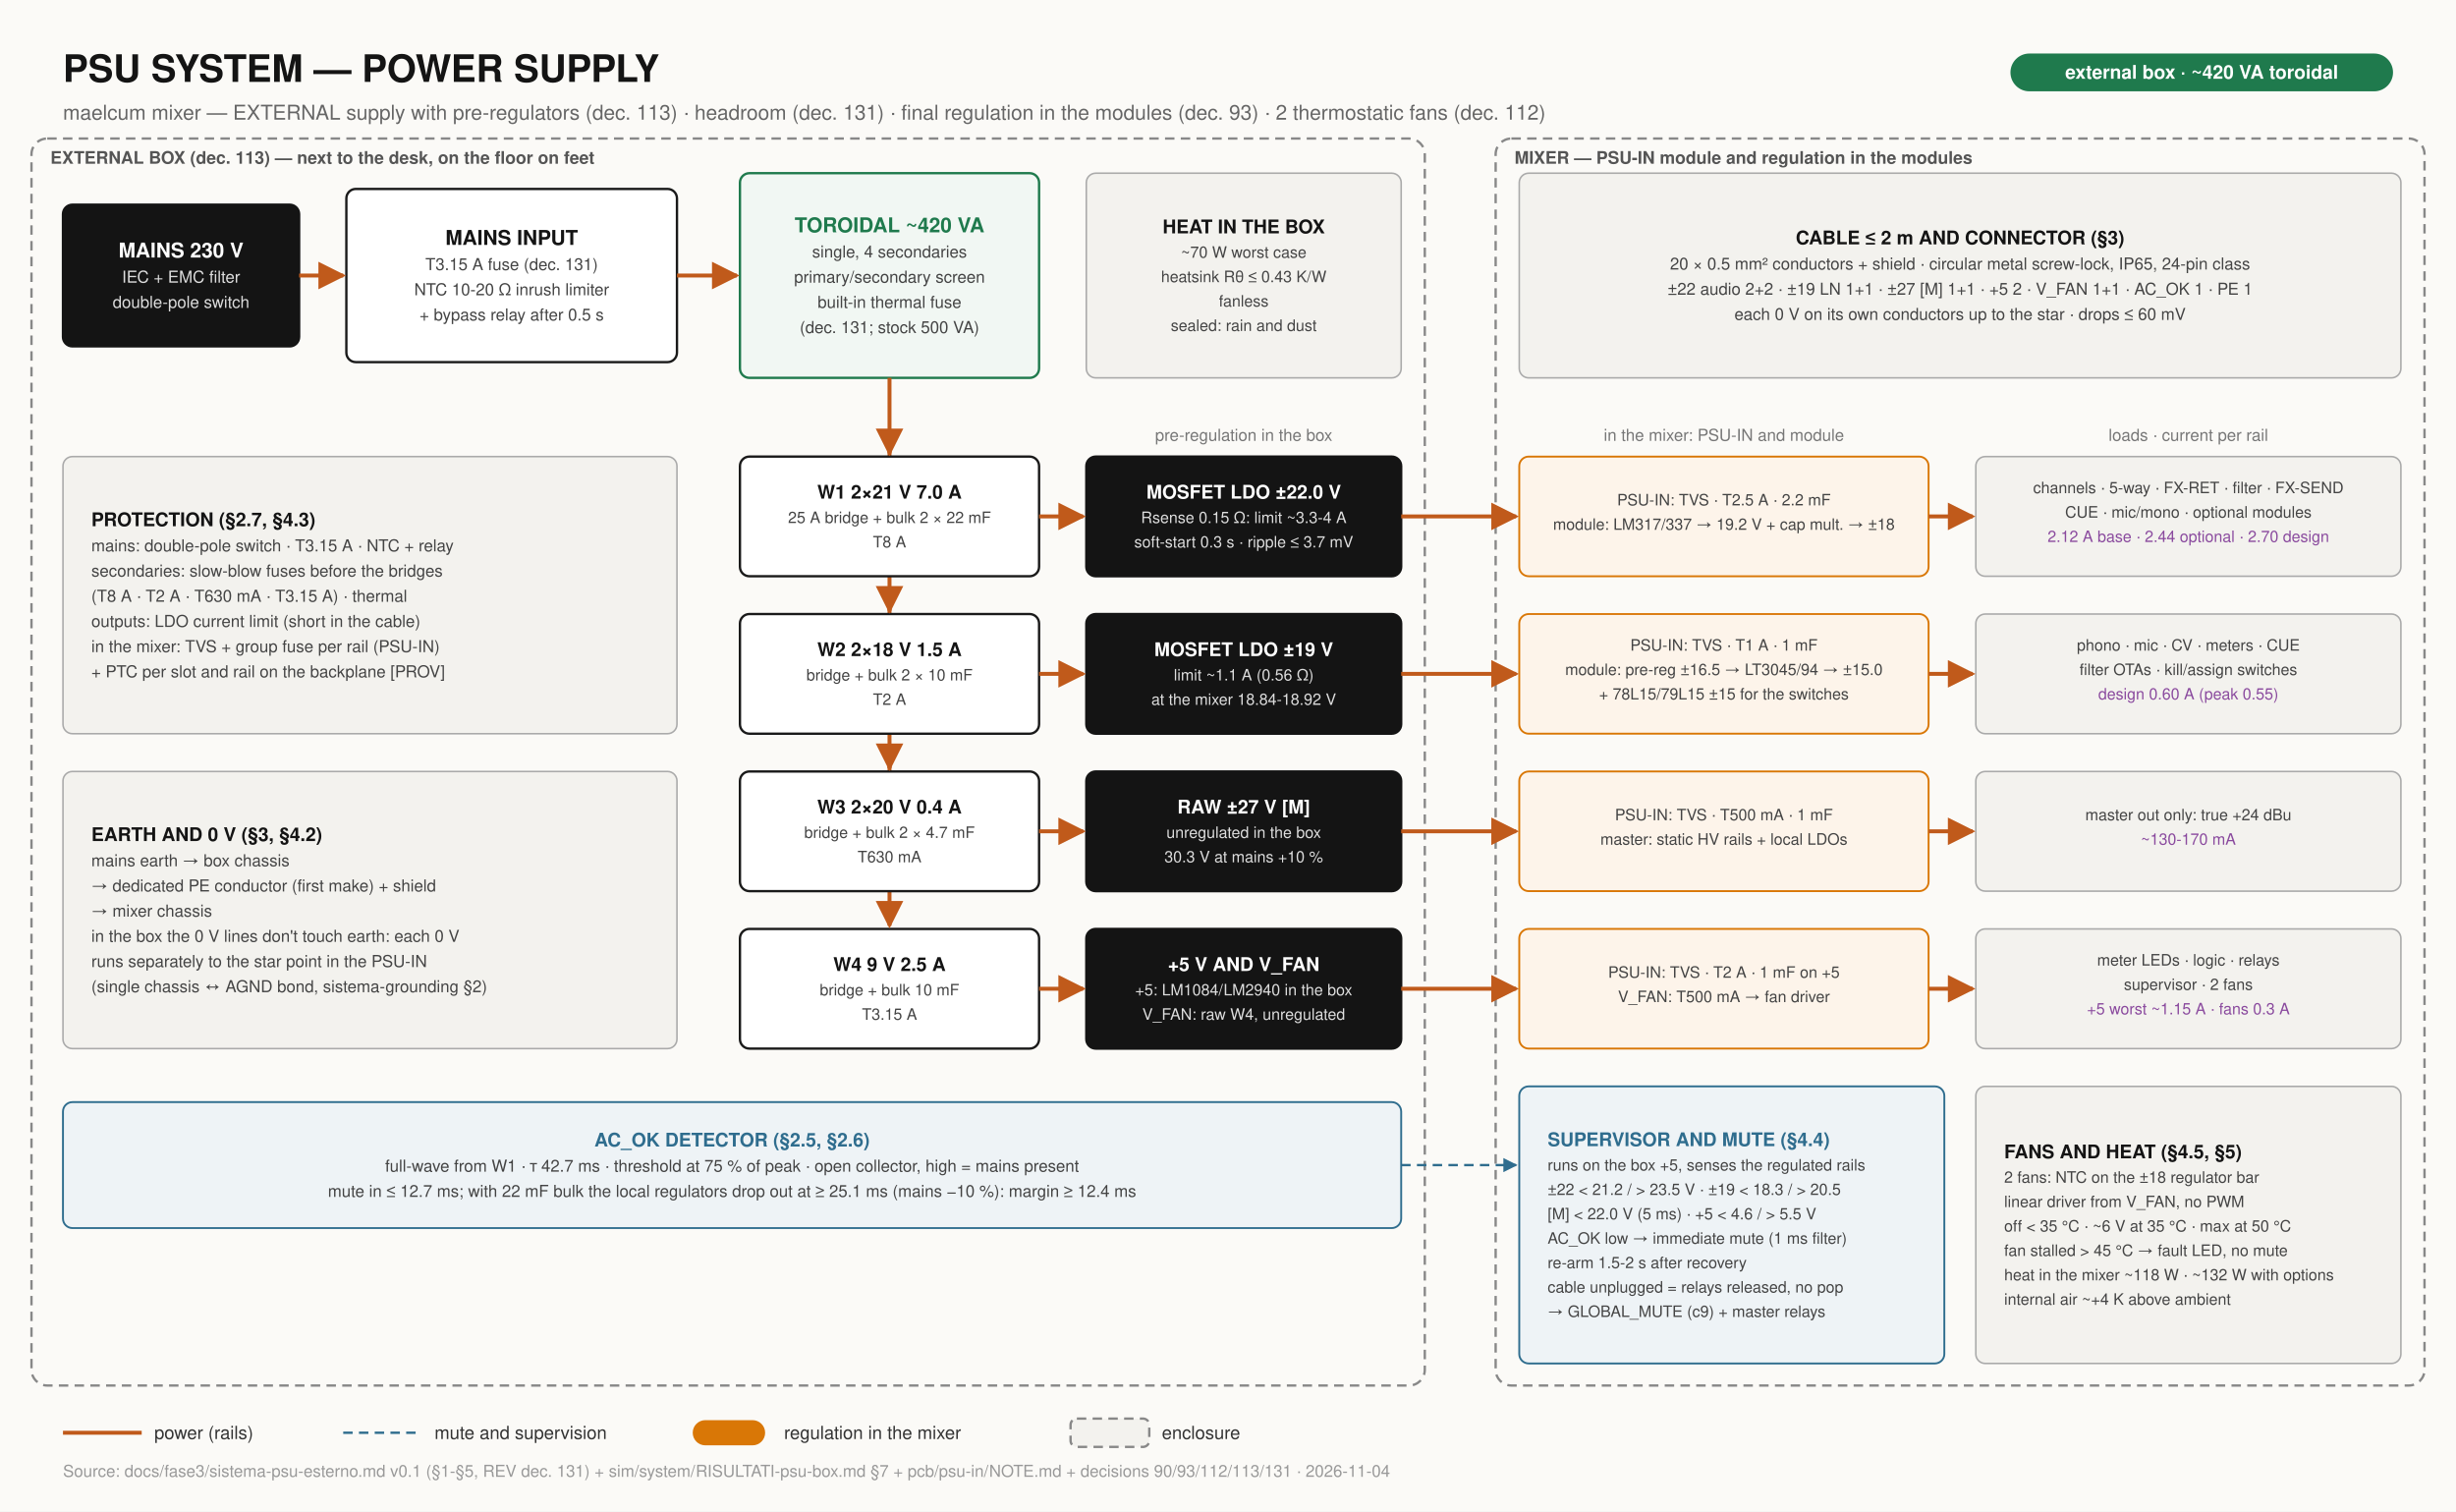
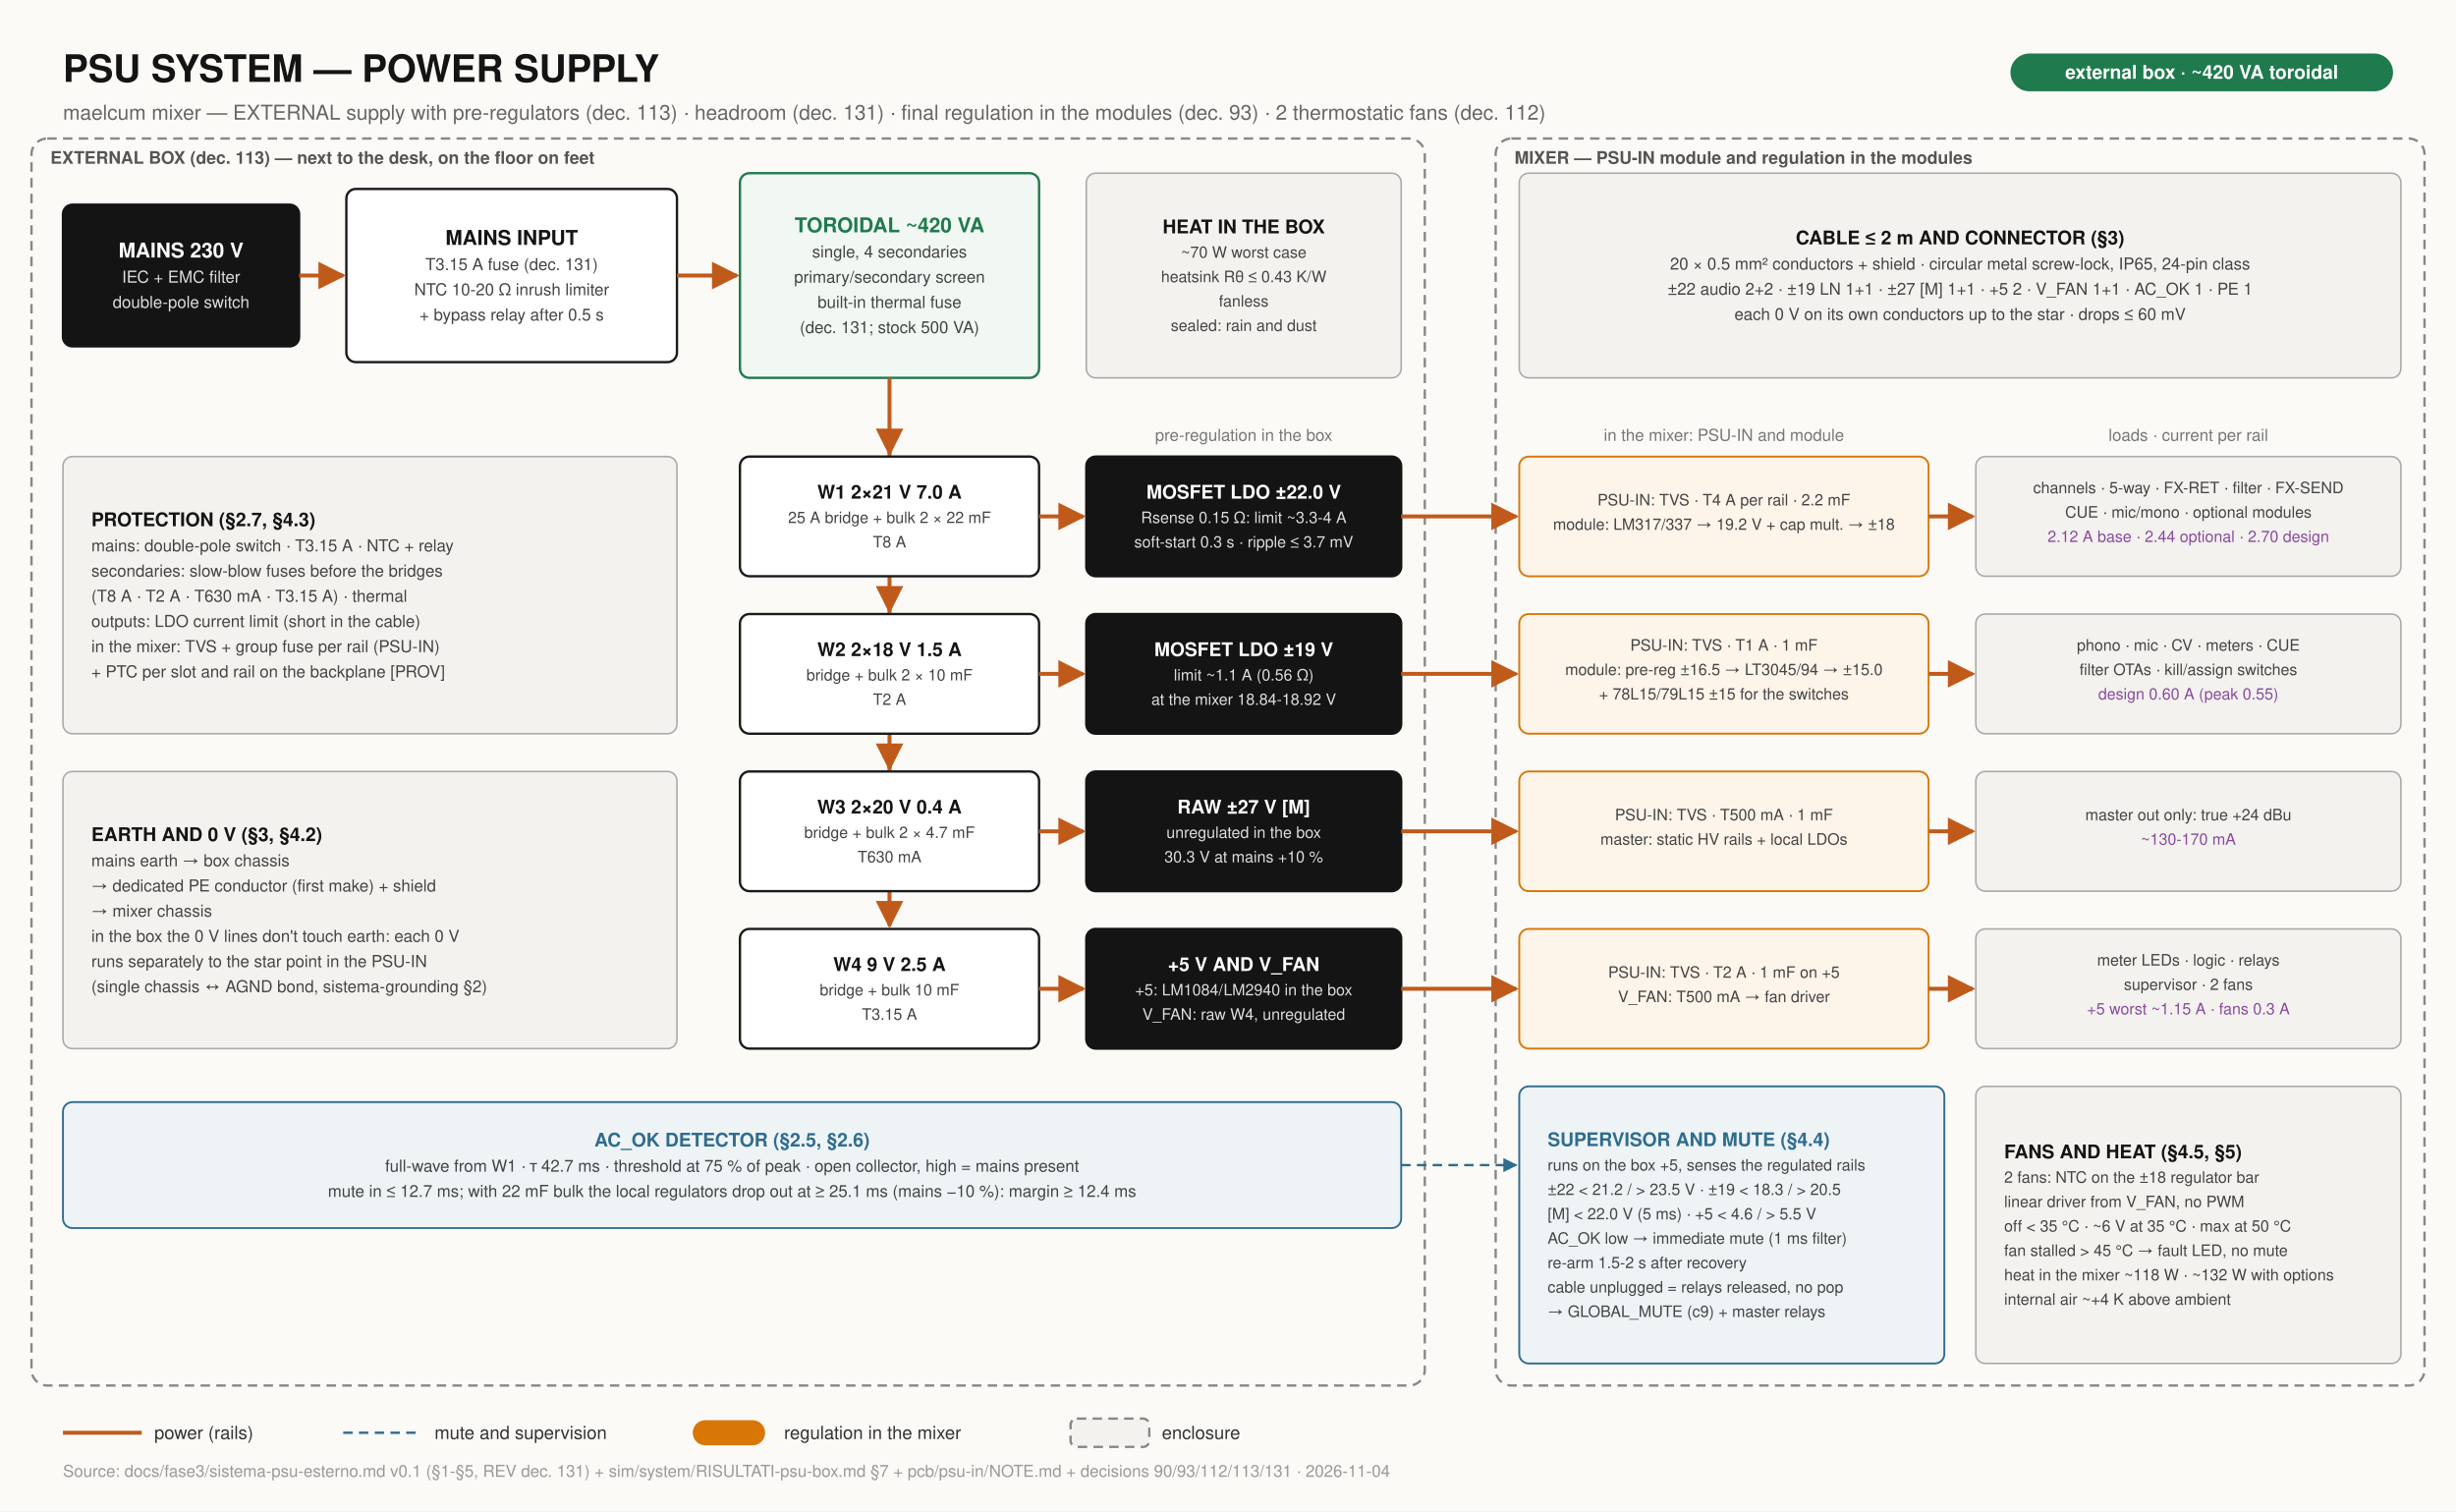
<svg xmlns="http://www.w3.org/2000/svg" viewBox="0 0 1560 960" font-family="Helvetica Neue, Helvetica, Arial, sans-serif">
  <defs>
    <marker id="ar" viewBox="0 0 10 10" refX="9" refY="5" markerWidth="7" markerHeight="7" orient="auto-start-reverse">
      <path d="M0,0 L10,5 L0,10 z" fill="#C05A1B" />
    </marker>
    <marker id="arb" viewBox="0 0 10 10" refX="9" refY="5" markerWidth="7" markerHeight="7" orient="auto-start-reverse">
      <path d="M0,0 L10,5 L0,10 z" fill="#8A4A9E" />
    </marker>
    <marker id="arw" viewBox="0 0 10 10" refX="9" refY="5" markerWidth="6" markerHeight="6" orient="auto-start-reverse">
      <path d="M0,0 L10,5 L0,10 z" fill="#2F6D8E" />
    </marker>
    <marker id="ark" viewBox="0 0 10 10" refX="9" refY="5" markerWidth="7" markerHeight="7" orient="auto-start-reverse">
      <path d="M0,0 L10,5 L0,10 z" fill="#333" />
    </marker>
  </defs>
  <rect width="1560" height="960" fill="#FBFAF7" />
  <text x="40" y="52" font-size="24" font-weight="700" fill="#141414">PSU SYSTEM — POWER SUPPLY</text>
  <text x="40" y="76" font-size="13" fill="#666">maelcum mixer — EXTERNAL supply with pre-regulators (dec. 113) · headroom (dec. 131) · final regulation in the modules (dec. 93) · 2 thermostatic fans (dec. 112)</text>
  <rect x="1277" y="34" width="243" height="24" rx="12" fill="#1F7A4D" />
  <text x="1398.5" y="50" font-size="12" font-weight="600" fill="#fff" text-anchor="middle">external box · ~420 VA toroidal</text>
  <rect x="20" y="88" width="885" height="792" rx="10" fill="none" stroke="#888" stroke-width="1.5" stroke-dasharray="6 4" />
  <text x="32" y="104" font-size="11" font-weight="700" fill="#555">EXTERNAL BOX (dec. 113) — next to the desk, on the floor on feet</text>
  <rect x="950" y="88" width="590" height="792" rx="10" fill="none" stroke="#888" stroke-width="1.5" stroke-dasharray="6 4" />
  <text x="962" y="104" font-size="11" font-weight="700" fill="#555">MIXER — PSU-IN module and regulation in the modules</text>
  <rect x="40" y="130" width="150" height="90" rx="6" fill="#141414" stroke="#141414" stroke-width="1.5" />
  <text x="115" y="163.55" font-size="13" font-weight="700" fill="#fff" text-anchor="middle">MAINS 230 V</text>
  <text x="115" y="179.55" font-size="10.5" fill="#ddd" text-anchor="middle">IEC + EMC filter</text>
  <text x="115" y="195.55" font-size="10.5" fill="#ddd" text-anchor="middle">double-pole switch</text>
  <rect x="220" y="120" width="210" height="110" rx="6" fill="#fff" stroke="#1A1A1A" stroke-width="1.5" />
  <text x="325" y="155.55" font-size="13" font-weight="700" fill="#141414" text-anchor="middle">MAINS INPUT</text>
  <text x="325" y="171.55" font-size="10.5" fill="#444" text-anchor="middle">T3.15 A fuse (dec. 131)</text>
  <text x="325" y="187.55" font-size="10.5" fill="#444" text-anchor="middle">NTC 10-20 Ω inrush limiter</text>
  <text x="325" y="203.55" font-size="10.5" fill="#444" text-anchor="middle">+ bypass relay after 0.5 s</text>
  <rect x="470" y="110" width="190" height="130" rx="6" fill="#F1F7F3" stroke="#1F7A4D" stroke-width="1.5" />
  <text x="565" y="147.55" font-size="13" font-weight="700" fill="#1F7A4D" text-anchor="middle">TOROIDAL ~420 VA</text>
  <text x="565" y="163.55" font-size="10.5" fill="#444" text-anchor="middle">single, 4 secondaries</text>
  <text x="565" y="179.55" font-size="10.5" fill="#444" text-anchor="middle">primary/secondary screen</text>
  <text x="565" y="195.55" font-size="10.5" fill="#444" text-anchor="middle">built-in thermal fuse</text>
  <text x="565" y="211.55" font-size="10.5" fill="#444" text-anchor="middle">(dec. 131; stock 500 VA)</text>
  <path d="M 190 175 L 218 175" stroke="#C05A1B" stroke-width="2.5" fill="none" marker-end="url(#ar)" />
  <path d="M 430 175 L 468 175" stroke="#C05A1B" stroke-width="2.5" fill="none" marker-end="url(#ar)" />
  <rect x="690" y="110" width="200" height="130" rx="6" fill="#F3F2EE" stroke="#AAA" stroke-width="1" />
  <text x="790" y="148.2" font-size="12" font-weight="700" fill="#141414" text-anchor="middle">HEAT IN THE BOX</text>
  <text x="790" y="163.7" font-size="10" fill="#444" text-anchor="middle">~70 W worst case</text>
  <text x="790" y="179.2" font-size="10" fill="#444" text-anchor="middle">heatsink Rθ ≤ 0.43 K/W</text>
  <text x="790" y="194.7" font-size="10" fill="#444" text-anchor="middle">fanless</text>
  <text x="790" y="210.2" font-size="10" fill="#444" text-anchor="middle">sealed: rain and dust</text>
  <rect x="965" y="110" width="560" height="130" rx="6" fill="#F3F2EE" stroke="#AAA" stroke-width="1" />
  <text x="1245" y="155.2" font-size="12" font-weight="700" fill="#141414" text-anchor="middle">CABLE ≤ 2 m AND CONNECTOR (§3)</text>
  <text x="1245" y="171.2" font-size="10.5" fill="#444" text-anchor="middle">20 × 0.5 mm² conductors + shield · circular metal screw-lock, IP65, 24-pin class</text>
  <text x="1245" y="187.2" font-size="10.5" fill="#444" text-anchor="middle">±22 audio 2+2 · ±19 LN 1+1 · ±27 [M] 1+1 · +5 2 · V_FAN 1+1 · AC_OK 1 · PE 1</text>
  <text x="1245" y="203.2" font-size="10.5" fill="#444" text-anchor="middle">each 0 V on its own conductors up to the star · drops ≤ 60 mV</text>
  <text x="790" y="280" font-size="10.5" fill="#777" text-anchor="middle">pre-regulation in the box</text>
  <text x="1095" y="280" font-size="10.5" fill="#777" text-anchor="middle">in the mixer: PSU-IN and module</text>
  <text x="1390" y="280" font-size="10.5" fill="#777" text-anchor="middle">loads · current per rail</text>
  <path d="M 565 240 L 565 576" stroke="#C05A1B" stroke-width="2.5" fill="none" />
  <rect x="470" y="290" width="190" height="76" rx="6" fill="#fff" stroke="#1A1A1A" stroke-width="1.5" />
  <text x="565" y="316.7" font-size="12" font-weight="700" fill="#141414" text-anchor="middle">W1 2×21 V 7.0 A</text>
  <text x="565" y="332.2" font-size="10" fill="#444" text-anchor="middle">25 A bridge + bulk 2 × 22 mF</text>
  <text x="565" y="347.7" font-size="10" fill="#444" text-anchor="middle">T8 A</text>
  <rect x="690" y="290" width="200" height="76" rx="6" fill="#141414" stroke="#141414" stroke-width="1.5" />
  <text x="790" y="316.7" font-size="12" font-weight="700" fill="#fff" text-anchor="middle">MOSFET LDO ±22.0 V</text>
  <text x="790" y="332.2" font-size="10" fill="#ddd" text-anchor="middle">Rsense 0.15 Ω: limit ~3.3-4 A</text>
  <text x="790" y="347.7" font-size="10" fill="#ddd" text-anchor="middle">soft-start 0.3 s · ripple ≤ 3.7 mV</text>
  <rect x="965" y="290" width="260" height="76" rx="6" fill="#FDF4EA" stroke="#D97706" stroke-width="1.2" />
-   <text x="1095" y="321" font-size="10" fill="#444" text-anchor="middle">PSU-IN: TVS · T2.5 A · 2.2 mF</text>
+   <text x="1095" y="321" font-size="10" fill="#444" text-anchor="middle">PSU-IN: TVS · T4 A per rail · 2.2 mF</text>
  <text x="1095" y="336.5" font-size="10" fill="#444" text-anchor="middle">module: LM317/337 → 19.2 V + cap mult. → ±18</text>
  <rect x="1255" y="290" width="270" height="76" rx="6" fill="#F3F2EE" stroke="#AAA" stroke-width="1" />
  <text x="1390" y="313.25" font-size="10" fill="#444" text-anchor="middle">channels · 5-way · FX-RET · filter · FX-SEND</text>
  <text x="1390" y="328.75" font-size="10" fill="#444" text-anchor="middle">CUE · mic/mono · optional modules</text>
  <text x="1390" y="344.25" font-size="10" fill="#8A4A9E" text-anchor="middle">2.12 A base · 2.44 optional · 2.70 design</text>
  <path d="M 565 276 L 565 288" stroke="#C05A1B" stroke-width="2.5" fill="none" marker-end="url(#ar)" />
  <path d="M 660 328 L 688 328" stroke="#C05A1B" stroke-width="2.5" fill="none" marker-end="url(#ar)" />
  <path d="M 890 328 L 963 328" stroke="#C05A1B" stroke-width="2.5" fill="none" marker-end="url(#ar)" />
  <path d="M 1225 328 L 1253 328" stroke="#C05A1B" stroke-width="2.5" fill="none" marker-end="url(#ar)" />
  <rect x="470" y="390" width="190" height="76" rx="6" fill="#fff" stroke="#1A1A1A" stroke-width="1.5" />
  <text x="565" y="416.7" font-size="12" font-weight="700" fill="#141414" text-anchor="middle">W2 2×18 V 1.5 A</text>
  <text x="565" y="432.2" font-size="10" fill="#444" text-anchor="middle">bridge + bulk 2 × 10 mF</text>
  <text x="565" y="447.7" font-size="10" fill="#444" text-anchor="middle">T2 A</text>
  <rect x="690" y="390" width="200" height="76" rx="6" fill="#141414" stroke="#141414" stroke-width="1.5" />
  <text x="790" y="416.7" font-size="12" font-weight="700" fill="#fff" text-anchor="middle">MOSFET LDO ±19 V</text>
  <text x="790" y="432.2" font-size="10" fill="#ddd" text-anchor="middle">limit ~1.1 A (0.56 Ω)</text>
  <text x="790" y="447.7" font-size="10" fill="#ddd" text-anchor="middle">at the mixer 18.84-18.92 V</text>
  <rect x="965" y="390" width="260" height="76" rx="6" fill="#FDF4EA" stroke="#D97706" stroke-width="1.2" />
  <text x="1095" y="413.25" font-size="10" fill="#444" text-anchor="middle">PSU-IN: TVS · T1 A · 1 mF</text>
  <text x="1095" y="428.75" font-size="10" fill="#444" text-anchor="middle">module: pre-reg ±16.5 → LT3045/94 → ±15.0</text>
  <text x="1095" y="444.25" font-size="10" fill="#444" text-anchor="middle">+ 78L15/79L15 ±15 for the switches</text>
  <rect x="1255" y="390" width="270" height="76" rx="6" fill="#F3F2EE" stroke="#AAA" stroke-width="1" />
  <text x="1390" y="413.25" font-size="10" fill="#444" text-anchor="middle">phono · mic · CV · meters · CUE</text>
  <text x="1390" y="428.75" font-size="10" fill="#444" text-anchor="middle">filter OTAs · kill/assign switches</text>
  <text x="1390" y="444.25" font-size="10" fill="#8A4A9E" text-anchor="middle">design 0.60 A (peak 0.55)</text>
  <path d="M 565 376 L 565 388" stroke="#C05A1B" stroke-width="2.5" fill="none" marker-end="url(#ar)" />
  <path d="M 660 428 L 688 428" stroke="#C05A1B" stroke-width="2.5" fill="none" marker-end="url(#ar)" />
  <path d="M 890 428 L 963 428" stroke="#C05A1B" stroke-width="2.5" fill="none" marker-end="url(#ar)" />
  <path d="M 1225 428 L 1253 428" stroke="#C05A1B" stroke-width="2.5" fill="none" marker-end="url(#ar)" />
  <rect x="470" y="490" width="190" height="76" rx="6" fill="#fff" stroke="#1A1A1A" stroke-width="1.5" />
  <text x="565" y="516.7" font-size="12" font-weight="700" fill="#141414" text-anchor="middle">W3 2×20 V 0.4 A</text>
  <text x="565" y="532.2" font-size="10" fill="#444" text-anchor="middle">bridge + bulk 2 × 4.7 mF</text>
  <text x="565" y="547.7" font-size="10" fill="#444" text-anchor="middle">T630 mA</text>
  <rect x="690" y="490" width="200" height="76" rx="6" fill="#141414" stroke="#141414" stroke-width="1.5" />
  <text x="790" y="516.7" font-size="12" font-weight="700" fill="#fff" text-anchor="middle">RAW ±27 V [M]</text>
  <text x="790" y="532.2" font-size="10" fill="#ddd" text-anchor="middle">unregulated in the box</text>
  <text x="790" y="547.7" font-size="10" fill="#ddd" text-anchor="middle">30.3 V at mains +10 %</text>
  <rect x="965" y="490" width="260" height="76" rx="6" fill="#FDF4EA" stroke="#D97706" stroke-width="1.2" />
  <text x="1095" y="521" font-size="10" fill="#444" text-anchor="middle">PSU-IN: TVS · T500 mA · 1 mF</text>
  <text x="1095" y="536.5" font-size="10" fill="#444" text-anchor="middle">master: static HV rails + local LDOs</text>
  <rect x="1255" y="490" width="270" height="76" rx="6" fill="#F3F2EE" stroke="#AAA" stroke-width="1" />
  <text x="1390" y="521" font-size="10" fill="#444" text-anchor="middle">master out only: true +24 dBu</text>
  <text x="1390" y="536.5" font-size="10" fill="#8A4A9E" text-anchor="middle">~130-170 mA</text>
  <path d="M 565 476 L 565 488" stroke="#C05A1B" stroke-width="2.5" fill="none" marker-end="url(#ar)" />
  <path d="M 660 528 L 688 528" stroke="#C05A1B" stroke-width="2.5" fill="none" marker-end="url(#ar)" />
  <path d="M 890 528 L 963 528" stroke="#C05A1B" stroke-width="2.5" fill="none" marker-end="url(#ar)" />
  <path d="M 1225 528 L 1253 528" stroke="#C05A1B" stroke-width="2.5" fill="none" marker-end="url(#ar)" />
  <rect x="470" y="590" width="190" height="76" rx="6" fill="#fff" stroke="#1A1A1A" stroke-width="1.5" />
  <text x="565" y="616.7" font-size="12" font-weight="700" fill="#141414" text-anchor="middle">W4 9 V 2.5 A</text>
  <text x="565" y="632.2" font-size="10" fill="#444" text-anchor="middle">bridge + bulk 10 mF</text>
  <text x="565" y="647.7" font-size="10" fill="#444" text-anchor="middle">T3.15 A</text>
  <rect x="690" y="590" width="200" height="76" rx="6" fill="#141414" stroke="#141414" stroke-width="1.5" />
  <text x="790" y="616.7" font-size="12" font-weight="700" fill="#fff" text-anchor="middle">+5 V AND V_FAN</text>
  <text x="790" y="632.2" font-size="10" fill="#ddd" text-anchor="middle">+5: LM1084/LM2940 in the box</text>
  <text x="790" y="647.7" font-size="10" fill="#ddd" text-anchor="middle">V_FAN: raw W4, unregulated</text>
  <rect x="965" y="590" width="260" height="76" rx="6" fill="#FDF4EA" stroke="#D97706" stroke-width="1.2" />
  <text x="1095" y="621" font-size="10" fill="#444" text-anchor="middle">PSU-IN: TVS · T2 A · 1 mF on +5</text>
  <text x="1095" y="636.5" font-size="10" fill="#444" text-anchor="middle">V_FAN: T500 mA → fan driver</text>
  <rect x="1255" y="590" width="270" height="76" rx="6" fill="#F3F2EE" stroke="#AAA" stroke-width="1" />
  <text x="1390" y="613.25" font-size="10" fill="#444" text-anchor="middle">meter LEDs · logic · relays</text>
  <text x="1390" y="628.75" font-size="10" fill="#444" text-anchor="middle">supervisor · 2 fans</text>
  <text x="1390" y="644.25" font-size="10" fill="#8A4A9E" text-anchor="middle">+5 worst ~1.15 A · fans 0.3 A</text>
  <path d="M 565 576 L 565 588" stroke="#C05A1B" stroke-width="2.5" fill="none" marker-end="url(#ar)" />
  <path d="M 660 628 L 688 628" stroke="#C05A1B" stroke-width="2.5" fill="none" marker-end="url(#ar)" />
  <path d="M 890 628 L 963 628" stroke="#C05A1B" stroke-width="2.5" fill="none" marker-end="url(#ar)" />
  <path d="M 1225 628 L 1253 628" stroke="#C05A1B" stroke-width="2.5" fill="none" marker-end="url(#ar)" />
  <rect x="40" y="290" width="390" height="176" rx="6" fill="#F3F2EE" stroke="#AAA" stroke-width="1" />
  <text x="58" y="334.2" font-size="12" font-weight="700" fill="#141414">PROTECTION (§2.7, §4.3)</text>
  <text x="58" y="350.2" font-size="10.5" fill="#444">mains: double-pole switch · T3.15 A · NTC + relay</text>
  <text x="58" y="366.2" font-size="10.5" fill="#444">secondaries: slow-blow fuses before the bridges</text>
  <text x="58" y="382.2" font-size="10.5" fill="#444">   (T8 A · T2 A · T630 mA · T3.15 A) · thermal</text>
  <text x="58" y="398.2" font-size="10.5" fill="#444">outputs: LDO current limit (short in the cable)</text>
  <text x="58" y="414.2" font-size="10.5" fill="#444">in the mixer: TVS + group fuse per rail (PSU-IN)</text>
  <text x="58" y="430.2" font-size="10.5" fill="#444">   + PTC per slot and rail on the backplane [PROV]</text>
  <rect x="40" y="490" width="390" height="176" rx="6" fill="#F3F2EE" stroke="#AAA" stroke-width="1" />
  <text x="58" y="534.2" font-size="12" font-weight="700" fill="#141414">EARTH AND 0 V (§3, §4.2)</text>
  <text x="58" y="550.2" font-size="10.5" fill="#444">mains earth → box chassis</text>
  <text x="58" y="566.2" font-size="10.5" fill="#444">→ dedicated PE conductor (first make) + shield</text>
  <text x="58" y="582.2" font-size="10.5" fill="#444">→ mixer chassis</text>
  <text x="58" y="598.2" font-size="10.5" fill="#444">in the box the 0 V lines don't touch earth: each 0 V</text>
  <text x="58" y="614.2" font-size="10.5" fill="#444">runs separately to the star point in the PSU-IN</text>
  <text x="58" y="630.2" font-size="10.5" fill="#444">(single chassis ↔ AGND bond, sistema-grounding §2)</text>
  <rect x="40" y="700" width="850" height="80" rx="6" fill="#EEF3F6" stroke="#2F6D8E" stroke-width="1.2" />
  <text x="465" y="728.2" font-size="12" font-weight="700" fill="#2F6D8E" text-anchor="middle">AC_OK DETECTOR (§2.5, §2.6)</text>
  <text x="465" y="744.2" font-size="10.5" fill="#444" text-anchor="middle">full-wave from W1 · τ 42.7 ms · threshold at 75 % of peak · open collector, high = mains present</text>
  <text x="465" y="760.2" font-size="10.5" fill="#444" text-anchor="middle">mute in ≤ 12.7 ms; with 22 mF bulk the local regulators drop out at ≥ 25.1 ms (mains −10 %): margin ≥ 12.4 ms</text>
  <rect x="965" y="690" width="270" height="176" rx="6" fill="#EEF3F6" stroke="#2F6D8E" stroke-width="1.2" />
  <text x="983" y="727.95" font-size="12" font-weight="700" fill="#2F6D8E">SUPERVISOR AND MUTE (§4.4)</text>
  <text x="983" y="743.45" font-size="10" fill="#444">runs on the box +5, senses the regulated rails</text>
  <text x="983" y="758.95" font-size="10" fill="#444">±22 &lt; 21.2 / &gt; 23.5 V · ±19 &lt; 18.3 / &gt; 20.5</text>
  <text x="983" y="774.45" font-size="10" fill="#444">[M] &lt; 22.0 V (5 ms) · +5 &lt; 4.6 / &gt; 5.5 V</text>
  <text x="983" y="789.95" font-size="10" fill="#444">AC_OK low → immediate mute (1 ms filter)</text>
  <text x="983" y="805.45" font-size="10" fill="#444">re-arm 1.5-2 s after recovery</text>
  <text x="983" y="820.95" font-size="10" fill="#444">cable unplugged = relays released, no pop</text>
  <text x="983" y="836.45" font-size="10" fill="#444">→ GLOBAL_MUTE (c9) + master relays</text>
  <path d="M 890 740 L 963 740" stroke="#2F6D8E" stroke-width="1.5" fill="none" stroke-dasharray="6 4" marker-end="url(#arw)" />
  <rect x="1255" y="690" width="270" height="176" rx="6" fill="#F3F2EE" stroke="#AAA" stroke-width="1" />
  <text x="1273" y="735.7" font-size="12" font-weight="700" fill="#141414">FANS AND HEAT (§4.5, §5)</text>
  <text x="1273" y="751.2" font-size="10" fill="#444">2 fans: NTC on the ±18 regulator bar</text>
  <text x="1273" y="766.7" font-size="10" fill="#444">linear driver from V_FAN, no PWM</text>
  <text x="1273" y="782.2" font-size="10" fill="#444">off &lt; 35 °C · ~6 V at 35 °C · max at 50 °C</text>
  <text x="1273" y="797.7" font-size="10" fill="#444">fan stalled &gt; 45 °C → fault LED, no mute</text>
  <text x="1273" y="813.2" font-size="10" fill="#444">heat in the mixer ~118 W · ~132 W with options</text>
  <text x="1273" y="828.7" font-size="10" fill="#444">internal air ~+4 K above ambient</text>
  <path d="M 40 910 L 90 910" stroke="#C05A1B" stroke-width="2.5" />
  <text x="98" y="914" font-size="11.5" fill="#333">power (rails)</text>
  <path d="M 218 910 L 268 910" stroke="#2F6D8E" stroke-width="1.5" stroke-dasharray="6 4" />
  <text x="276" y="914" font-size="11.5" fill="#333">mute and supervision</text>
  <rect x="440" y="902" width="46" height="16" rx="8" fill="#D97706" />
  <text x="498" y="914" font-size="11.5" fill="#333">regulation in the mixer</text>
  <rect x="680" y="901" width="50" height="18" rx="4" fill="#F3F2EE" stroke="#888" stroke-width="1.5" stroke-dasharray="6 4" />
  <text x="738" y="914" font-size="11.5" fill="#333">enclosure</text>
  <text x="40" y="938" font-size="10.5" fill="#999">Source: docs/fase3/sistema-psu-esterno.md v0.1 (§1-§5, REV dec. 131) + sim/system/RISULTATI-psu-box.md §7 + pcb/psu-in/NOTE.md + decisions 90/93/112/113/131 · 2026-11-04</text>
</svg>
